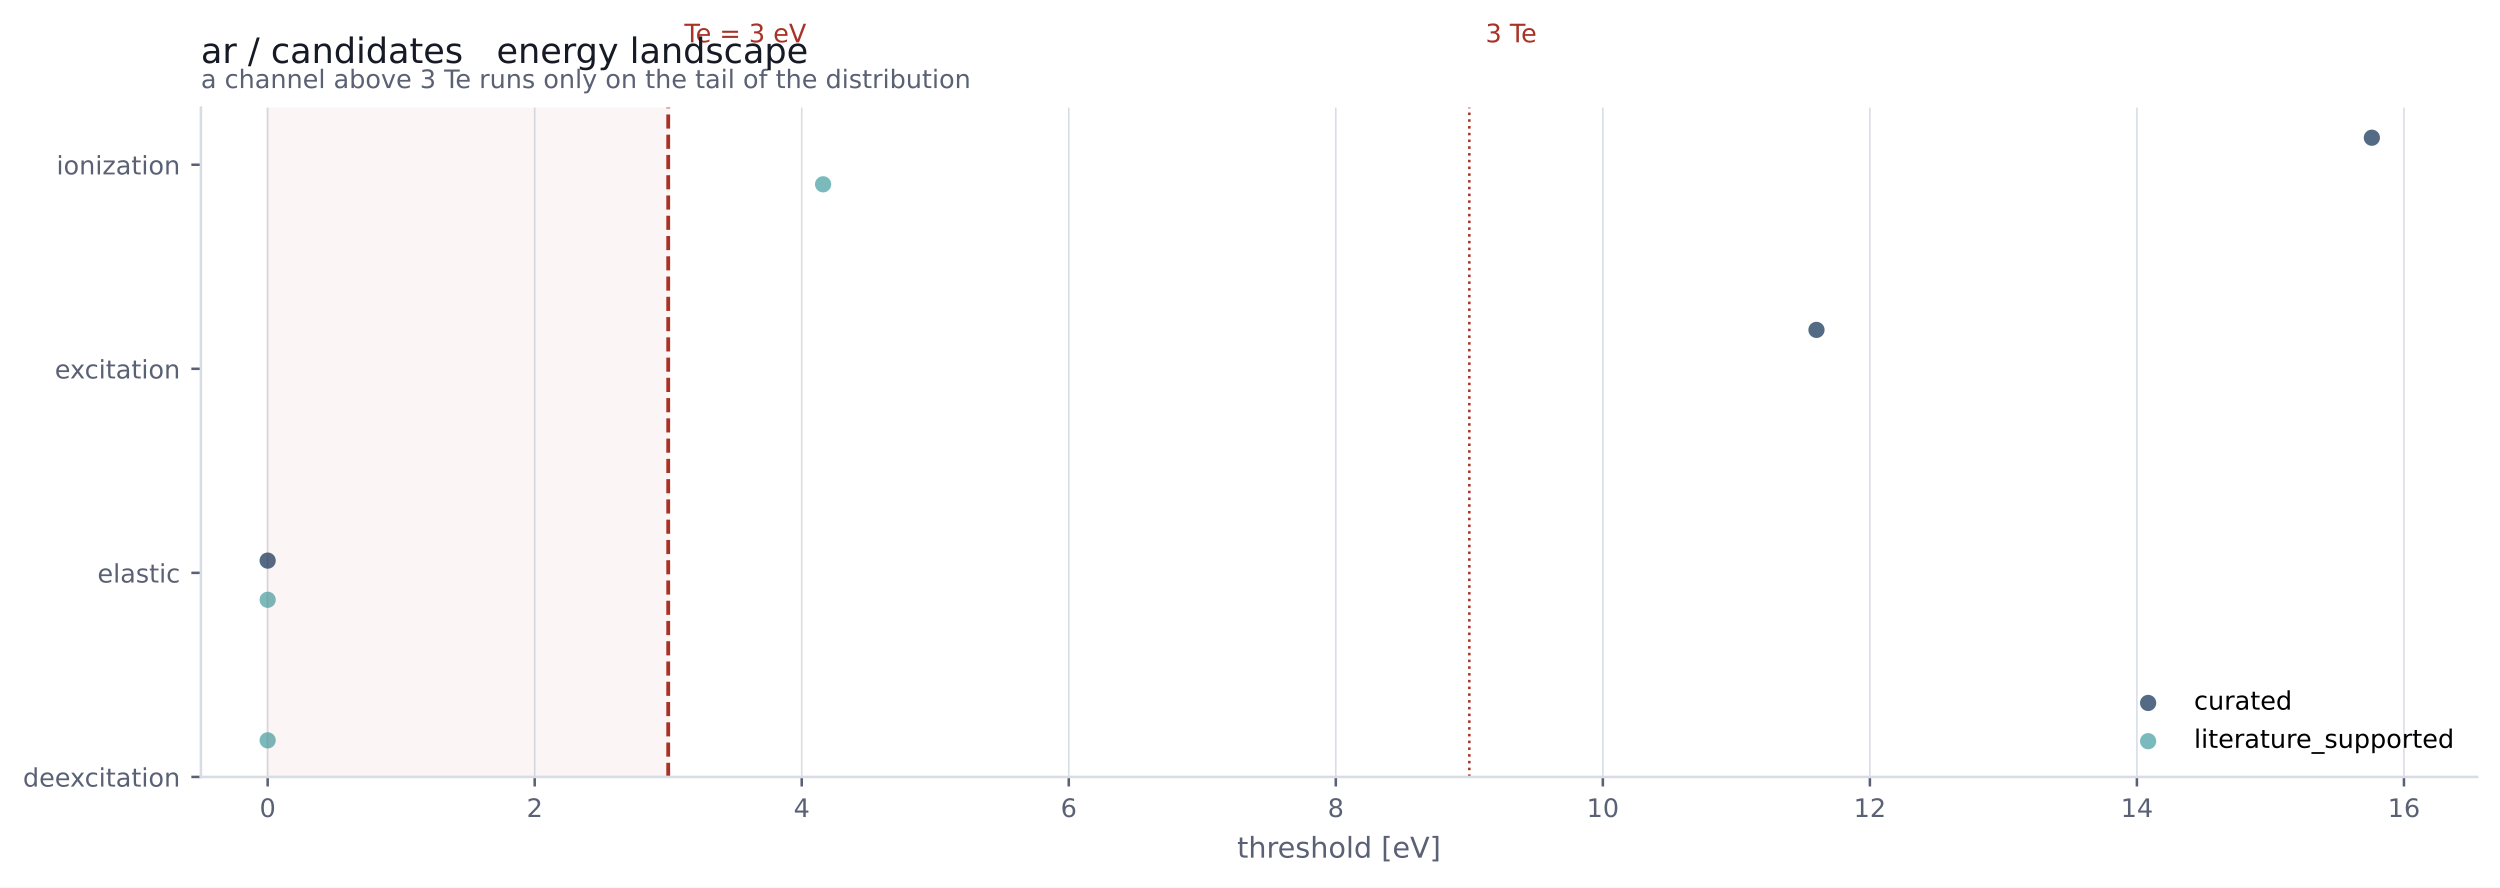
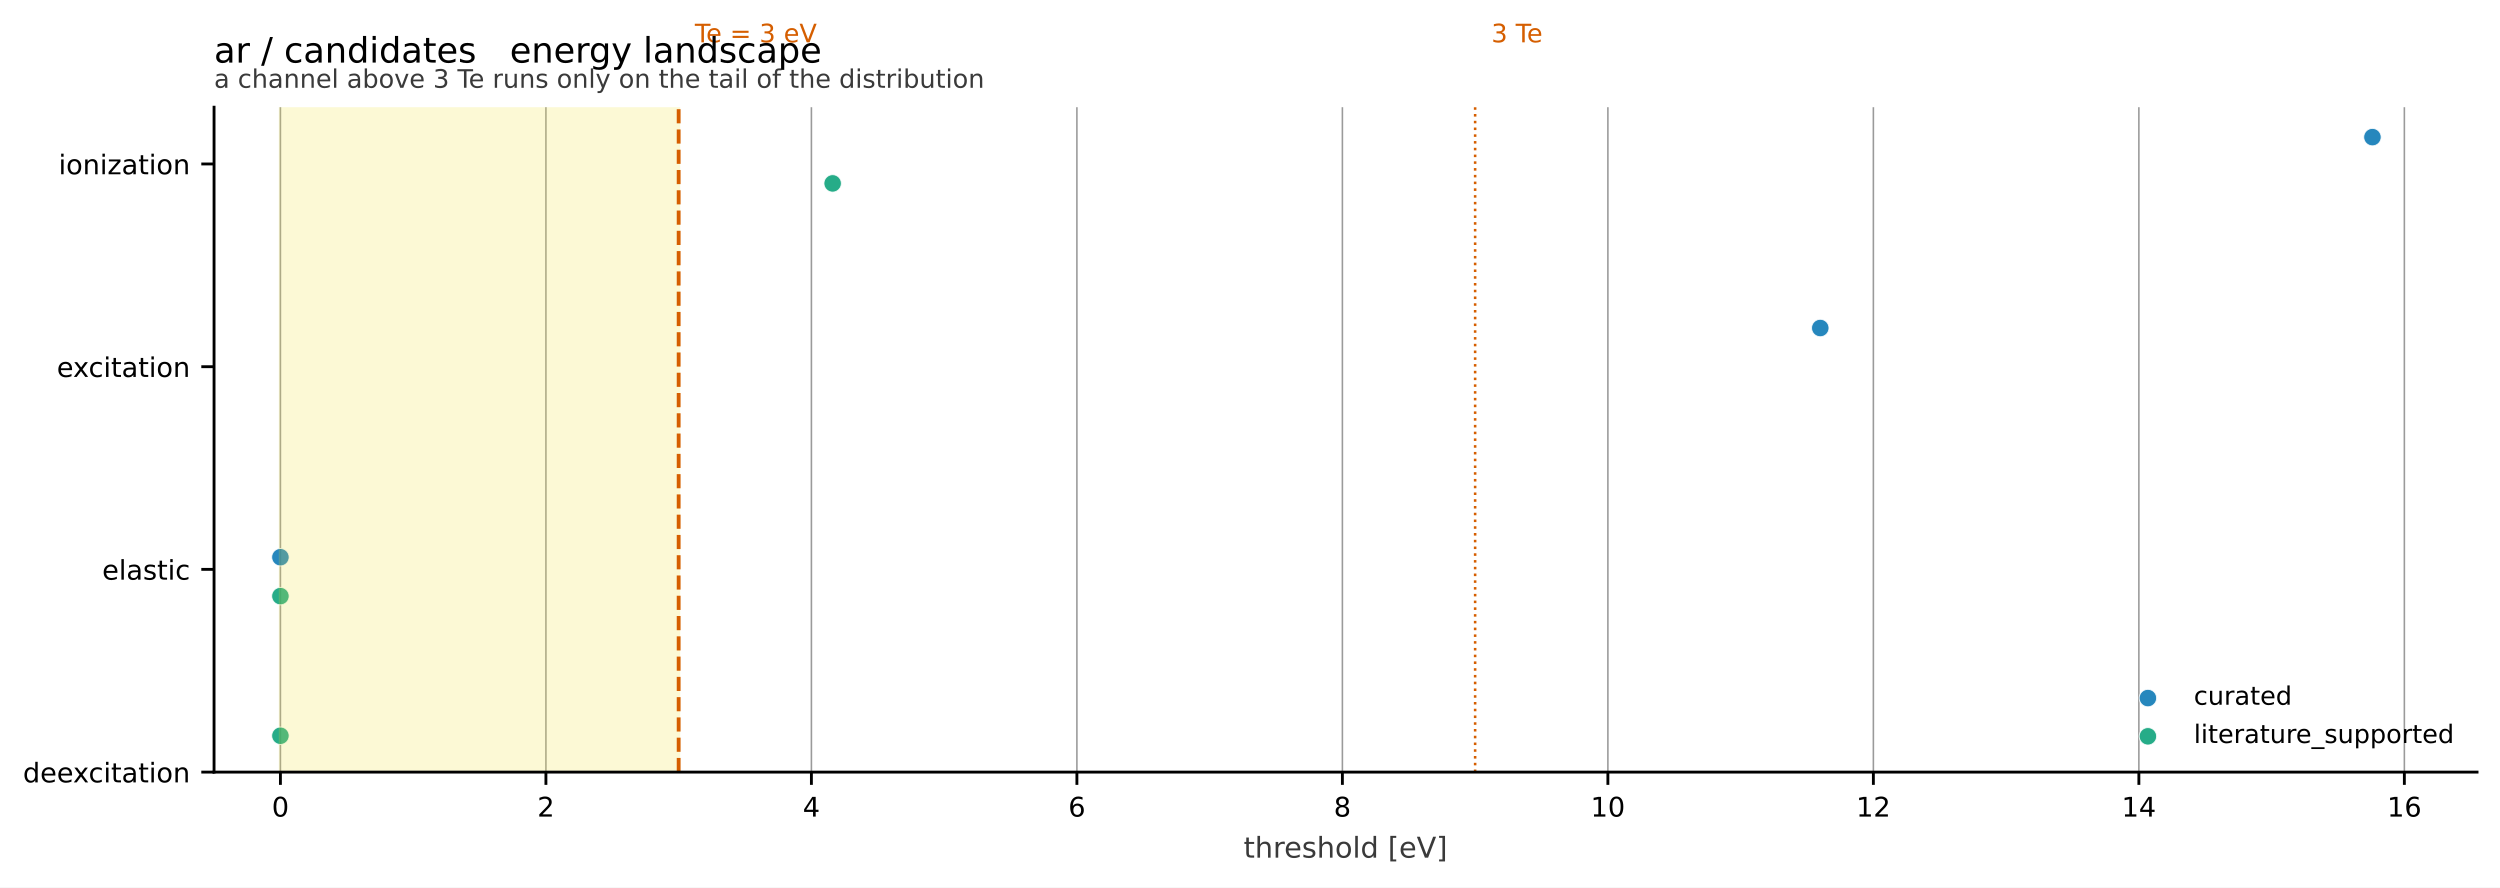
- <svg xmlns="http://www.w3.org/2000/svg" xmlns:xlink="http://www.w3.org/1999/xlink" width="784.753pt" height="278.581pt" viewBox="0 0 784.753 278.581" version="1.1">
+ <svg xmlns="http://www.w3.org/2000/svg" xmlns:xlink="http://www.w3.org/1999/xlink" width="784.26pt" height="278.411pt" viewBox="0 0 784.26 278.411" version="1.1">
  <defs>
    <style type="text/css">*{stroke-linejoin: round; stroke-linecap: butt}</style>
  </defs>
  <g id="figure_1">
    <g id="patch_1">
-       <path d="M 0 278.581  L 784.753 278.581  L 784.753 0  L 0 0  z " style="fill: #ffffff" />
+       <path d="M 0 278.411  L 784.26 278.411  L 784.26 0  L 0 0  z " style="fill: #ffffff" />
    </g>
    <g id="axes_1">
      <g id="patch_2">
-         <path d="M 63.062 243.881  L 777.553 243.881  L 777.553 33.777  L 63.062 33.777  z " style="fill: #ffffff" />
+         <path d="M 67.148 242.21  L 777.06 242.21  L 777.06 33.629  L 67.148 33.629  z " style="fill: #ffffff" />
      </g>
      <g id="matplotlib.axis_1">
        <g id="xtick_1">
          <g id="line2d_1">
-             <path d="M 84.018 243.881  L 84.018 33.777  " clip-path="url(#pcd383d039e)" style="fill: none; stroke: #d8dce5; stroke-width: 0.5; stroke-linecap: square" />
+             <path d="M 87.969 242.21  L 87.969 33.629  " clip-path="url(#p364c1f3607)" style="fill: none; stroke: #9a9a9a; stroke-width: 0.5; stroke-linecap: square" />
          </g>
          <g id="line2d_2">
            <defs>
-               <path id="mc04449a613" d="M 0 0  L 0 3  " style="stroke: #5a6175; stroke-width: 0.8" />
+               <path id="m93db401e7e" d="M 0 0  L 0 4  " style="stroke: #000000; stroke-width: 0.9" />
            </defs>
            <g>
-               <use xlink:href="#mc04449a613" x="84.018" y="243.881" style="fill: #5a6175; stroke: #5a6175; stroke-width: 0.8" />
+               <use xlink:href="#m93db401e7e" x="87.969" y="242.21" style="stroke: #000000; stroke-width: 0.9" />
            </g>
          </g>
          <g id="text_1">
-             <g style="fill: #5a6175" transform="translate(81.47325 256.4587) scale(0.08 -0.08)">
+             <g transform="translate(85.26508 256.1681) scale(0.085 -0.085)">
              <defs>
                <path id="DejaVuSans-13" d="M 2034 4250  Q 1547 4250 1301 3770  Q 1056 3291 1056 2328  Q 1056 1369 1301 889  Q 1547 409 2034 409  Q 2525 409 2770 889  Q 3016 1369 3016 2328  Q 3016 3291 2770 3770  Q 2525 4250 2034 4250  z M 2034 4750  Q 2819 4750 3233 4129  Q 3647 3509 3647 2328  Q 3647 1150 3233 529  Q 2819 -91 2034 -91  Q 1250 -91 836 529  Q 422 1150 422 2328  Q 422 3509 836 4129  Q 1250 4750 2034 4750  z " transform="scale(0.015625)" />
              </defs>
              <use xlink:href="#DejaVuSans-13" />
            </g>
          </g>
        </g>
        <g id="xtick_2">
          <g id="line2d_3">
-             <path d="M 167.841 243.881  L 167.841 33.777  " clip-path="url(#pcd383d039e)" style="fill: none; stroke: #d8dce5; stroke-width: 0.5; stroke-linecap: square" />
+             <path d="M 171.255 242.21  L 171.255 33.629  " clip-path="url(#p364c1f3607)" style="fill: none; stroke: #9a9a9a; stroke-width: 0.5; stroke-linecap: square" />
          </g>
          <g id="line2d_4">
            <g>
-               <use xlink:href="#mc04449a613" x="167.841" y="243.881" style="fill: #5a6175; stroke: #5a6175; stroke-width: 0.8" />
+               <use xlink:href="#m93db401e7e" x="171.255" y="242.21" style="stroke: #000000; stroke-width: 0.9" />
            </g>
          </g>
          <g id="text_2">
-             <g style="fill: #5a6175" transform="translate(165.2962 256.4587) scale(0.08 -0.08)">
+             <g transform="translate(168.551 256.1681) scale(0.085 -0.085)">
              <defs>
                <path id="DejaVuSans-15" d="M 1228 531  L 3431 531  L 3431 0  L 469 0  L 469 531  Q 828 903 1448 1529  Q 2069 2156 2228 2338  Q 2531 2678 2651 2914  Q 2772 3150 2772 3378  Q 2772 3750 2511 3984  Q 2250 4219 1831 4219  Q 1534 4219 1204 4116  Q 875 4013 500 3803  L 500 4441  Q 881 4594 1212 4672  Q 1544 4750 1819 4750  Q 2544 4750 2975 4387  Q 3406 4025 3406 3419  Q 3406 3131 3298 2873  Q 3191 2616 2906 2266  Q 2828 2175 2409 1742  Q 1991 1309 1228 531  z " transform="scale(0.015625)" />
              </defs>
              <use xlink:href="#DejaVuSans-15" />
            </g>
          </g>
        </g>
        <g id="xtick_3">
          <g id="line2d_5">
-             <path d="M 251.664 243.881  L 251.664 33.777  " clip-path="url(#pcd383d039e)" style="fill: none; stroke: #d8dce5; stroke-width: 0.5; stroke-linecap: square" />
+             <path d="M 254.541 242.21  L 254.541 33.629  " clip-path="url(#p364c1f3607)" style="fill: none; stroke: #9a9a9a; stroke-width: 0.5; stroke-linecap: square" />
          </g>
          <g id="line2d_6">
            <g>
-               <use xlink:href="#mc04449a613" x="251.664" y="243.881" style="fill: #5a6175; stroke: #5a6175; stroke-width: 0.8" />
+               <use xlink:href="#m93db401e7e" x="254.541" y="242.21" style="stroke: #000000; stroke-width: 0.9" />
            </g>
          </g>
          <g id="text_3">
-             <g style="fill: #5a6175" transform="translate(249.1192 256.4587) scale(0.08 -0.08)">
+             <g transform="translate(251.837 256.1681) scale(0.085 -0.085)">
              <defs>
                <path id="DejaVuSans-17" d="M 2419 4116  L 825 1625  L 2419 1625  L 2419 4116  z M 2253 4666  L 3047 4666  L 3047 1625  L 3713 1625  L 3713 1100  L 3047 1100  L 3047 0  L 2419 0  L 2419 1100  L 313 1100  L 313 1709  L 2253 4666  z " transform="scale(0.015625)" />
              </defs>
              <use xlink:href="#DejaVuSans-17" />
            </g>
          </g>
        </g>
        <g id="xtick_4">
          <g id="line2d_7">
-             <path d="M 335.487 243.881  L 335.487 33.777  " clip-path="url(#pcd383d039e)" style="fill: none; stroke: #d8dce5; stroke-width: 0.5; stroke-linecap: square" />
+             <path d="M 337.827 242.21  L 337.827 33.629  " clip-path="url(#p364c1f3607)" style="fill: none; stroke: #9a9a9a; stroke-width: 0.5; stroke-linecap: square" />
          </g>
          <g id="line2d_8">
            <g>
-               <use xlink:href="#mc04449a613" x="335.487" y="243.881" style="fill: #5a6175; stroke: #5a6175; stroke-width: 0.8" />
+               <use xlink:href="#m93db401e7e" x="337.827" y="242.21" style="stroke: #000000; stroke-width: 0.9" />
            </g>
          </g>
          <g id="text_4">
-             <g style="fill: #5a6175" transform="translate(332.9422 256.4587) scale(0.08 -0.08)">
+             <g transform="translate(335.123 256.1681) scale(0.085 -0.085)">
              <defs>
                <path id="DejaVuSans-19" d="M 2113 2584  Q 1688 2584 1439 2293  Q 1191 2003 1191 1497  Q 1191 994 1439 701  Q 1688 409 2113 409  Q 2538 409 2786 701  Q 3034 994 3034 1497  Q 3034 2003 2786 2293  Q 2538 2584 2113 2584  z M 3366 4563  L 3366 3988  Q 3128 4100 2886 4159  Q 2644 4219 2406 4219  Q 1781 4219 1451 3797  Q 1122 3375 1075 2522  Q 1259 2794 1537 2939  Q 1816 3084 2150 3084  Q 2853 3084 3261 2657  Q 3669 2231 3669 1497  Q 3669 778 3244 343  Q 2819 -91 2113 -91  Q 1303 -91 875 529  Q 447 1150 447 2328  Q 447 3434 972 4092  Q 1497 4750 2381 4750  Q 2619 4750 2861 4703  Q 3103 4656 3366 4563  z " transform="scale(0.015625)" />
              </defs>
              <use xlink:href="#DejaVuSans-19" />
            </g>
          </g>
        </g>
        <g id="xtick_5">
          <g id="line2d_9">
-             <path d="M 419.31 243.881  L 419.31 33.777  " clip-path="url(#pcd383d039e)" style="fill: none; stroke: #d8dce5; stroke-width: 0.5; stroke-linecap: square" />
+             <path d="M 421.113 242.21  L 421.113 33.629  " clip-path="url(#p364c1f3607)" style="fill: none; stroke: #9a9a9a; stroke-width: 0.5; stroke-linecap: square" />
          </g>
          <g id="line2d_10">
            <g>
-               <use xlink:href="#mc04449a613" x="419.31" y="243.881" style="fill: #5a6175; stroke: #5a6175; stroke-width: 0.8" />
+               <use xlink:href="#m93db401e7e" x="421.113" y="242.21" style="stroke: #000000; stroke-width: 0.9" />
            </g>
          </g>
          <g id="text_5">
-             <g style="fill: #5a6175" transform="translate(416.7652 256.4587) scale(0.08 -0.08)">
+             <g transform="translate(418.4089 256.1681) scale(0.085 -0.085)">
              <defs>
                <path id="DejaVuSans-1b" d="M 2034 2216  Q 1584 2216 1326 1975  Q 1069 1734 1069 1313  Q 1069 891 1326 650  Q 1584 409 2034 409  Q 2484 409 2743 651  Q 3003 894 3003 1313  Q 3003 1734 2745 1975  Q 2488 2216 2034 2216  z M 1403 2484  Q 997 2584 770 2862  Q 544 3141 544 3541  Q 544 4100 942 4425  Q 1341 4750 2034 4750  Q 2731 4750 3128 4425  Q 3525 4100 3525 3541  Q 3525 3141 3298 2862  Q 3072 2584 2669 2484  Q 3125 2378 3379 2068  Q 3634 1759 3634 1313  Q 3634 634 3220 271  Q 2806 -91 2034 -91  Q 1263 -91 848 271  Q 434 634 434 1313  Q 434 1759 690 2068  Q 947 2378 1403 2484  z M 1172 3481  Q 1172 3119 1398 2916  Q 1625 2713 2034 2713  Q 2441 2713 2670 2916  Q 2900 3119 2900 3481  Q 2900 3844 2670 4047  Q 2441 4250 2034 4250  Q 1625 4250 1398 4047  Q 1172 3844 1172 3481  z " transform="scale(0.015625)" />
              </defs>
              <use xlink:href="#DejaVuSans-1b" />
            </g>
          </g>
        </g>
        <g id="xtick_6">
          <g id="line2d_11">
-             <path d="M 503.133 243.881  L 503.133 33.777  " clip-path="url(#pcd383d039e)" style="fill: none; stroke: #d8dce5; stroke-width: 0.5; stroke-linecap: square" />
+             <path d="M 504.399 242.21  L 504.399 33.629  " clip-path="url(#p364c1f3607)" style="fill: none; stroke: #9a9a9a; stroke-width: 0.5; stroke-linecap: square" />
          </g>
          <g id="line2d_12">
            <g>
-               <use xlink:href="#mc04449a613" x="503.133" y="243.881" style="fill: #5a6175; stroke: #5a6175; stroke-width: 0.8" />
+               <use xlink:href="#m93db401e7e" x="504.399" y="242.21" style="stroke: #000000; stroke-width: 0.9" />
            </g>
          </g>
          <g id="text_6">
-             <g style="fill: #5a6175" transform="translate(498.0432 256.4587) scale(0.08 -0.08)">
+             <g transform="translate(498.9908 256.1681) scale(0.085 -0.085)">
              <defs>
                <path id="DejaVuSans-14" d="M 794 531  L 1825 531  L 1825 4091  L 703 3866  L 703 4441  L 1819 4666  L 2450 4666  L 2450 531  L 3481 531  L 3481 0  L 794 0  L 794 531  z " transform="scale(0.015625)" />
              </defs>
              <use xlink:href="#DejaVuSans-14" />
              <use xlink:href="#DejaVuSans-13" transform="translate(63.625 0)" />
            </g>
          </g>
        </g>
        <g id="xtick_7">
          <g id="line2d_13">
-             <path d="M 586.956 243.881  L 586.956 33.777  " clip-path="url(#pcd383d039e)" style="fill: none; stroke: #d8dce5; stroke-width: 0.5; stroke-linecap: square" />
+             <path d="M 587.685 242.21  L 587.685 33.629  " clip-path="url(#p364c1f3607)" style="fill: none; stroke: #9a9a9a; stroke-width: 0.5; stroke-linecap: square" />
          </g>
          <g id="line2d_14">
            <g>
-               <use xlink:href="#mc04449a613" x="586.956" y="243.881" style="fill: #5a6175; stroke: #5a6175; stroke-width: 0.8" />
+               <use xlink:href="#m93db401e7e" x="587.685" y="242.21" style="stroke: #000000; stroke-width: 0.9" />
            </g>
          </g>
          <g id="text_7">
-             <g style="fill: #5a6175" transform="translate(581.8662 256.4587) scale(0.08 -0.08)">
+             <g transform="translate(582.2768 256.1681) scale(0.085 -0.085)">
              <use xlink:href="#DejaVuSans-14" />
              <use xlink:href="#DejaVuSans-15" transform="translate(63.625 0)" />
            </g>
          </g>
        </g>
        <g id="xtick_8">
          <g id="line2d_15">
-             <path d="M 670.779 243.881  L 670.779 33.777  " clip-path="url(#pcd383d039e)" style="fill: none; stroke: #d8dce5; stroke-width: 0.5; stroke-linecap: square" />
+             <path d="M 670.971 242.21  L 670.971 33.629  " clip-path="url(#p364c1f3607)" style="fill: none; stroke: #9a9a9a; stroke-width: 0.5; stroke-linecap: square" />
          </g>
          <g id="line2d_16">
            <g>
-               <use xlink:href="#mc04449a613" x="670.779" y="243.881" style="fill: #5a6175; stroke: #5a6175; stroke-width: 0.8" />
+               <use xlink:href="#m93db401e7e" x="670.971" y="242.21" style="stroke: #000000; stroke-width: 0.9" />
            </g>
          </g>
          <g id="text_8">
-             <g style="fill: #5a6175" transform="translate(665.6892 256.4587) scale(0.08 -0.08)">
+             <g transform="translate(665.5628 256.1681) scale(0.085 -0.085)">
              <use xlink:href="#DejaVuSans-14" />
              <use xlink:href="#DejaVuSans-17" transform="translate(63.625 0)" />
            </g>
          </g>
        </g>
        <g id="xtick_9">
          <g id="line2d_17">
-             <path d="M 754.602 243.881  L 754.602 33.777  " clip-path="url(#pcd383d039e)" style="fill: none; stroke: #d8dce5; stroke-width: 0.5; stroke-linecap: square" />
+             <path d="M 754.257 242.21  L 754.257 33.629  " clip-path="url(#p364c1f3607)" style="fill: none; stroke: #9a9a9a; stroke-width: 0.5; stroke-linecap: square" />
          </g>
          <g id="line2d_18">
            <g>
-               <use xlink:href="#mc04449a613" x="754.602" y="243.881" style="fill: #5a6175; stroke: #5a6175; stroke-width: 0.8" />
+               <use xlink:href="#m93db401e7e" x="754.257" y="242.21" style="stroke: #000000; stroke-width: 0.9" />
            </g>
          </g>
          <g id="text_9">
-             <g style="fill: #5a6175" transform="translate(749.5122 256.4587) scale(0.08 -0.08)">
+             <g transform="translate(748.8487 256.1681) scale(0.085 -0.085)">
              <use xlink:href="#DejaVuSans-14" />
              <use xlink:href="#DejaVuSans-19" transform="translate(63.625 0)" />
            </g>
          </g>
        </g>
        <g id="text_10">
-           <g style="fill: #5a6175" transform="translate(388.3266 269.2192) scale(0.09 -0.09)">
+           <g style="fill: #3a3a3a" transform="translate(390.123 269.0487) scale(0.09 -0.09)">
            <defs>
              <path id="DejaVuSans-57" d="M 1172 4494  L 1172 3500  L 2356 3500  L 2356 3053  L 1172 3053  L 1172 1153  Q 1172 725 1289 603  Q 1406 481 1766 481  L 2356 481  L 2356 0  L 1766 0  Q 1100 0 847 248  Q 594 497 594 1153  L 594 3053  L 172 3053  L 172 3500  L 594 3500  L 594 4494  L 1172 4494  z " transform="scale(0.015625)" />
              <path id="DejaVuSans-4b" d="M 3513 2113  L 3513 0  L 2938 0  L 2938 2094  Q 2938 2591 2744 2837  Q 2550 3084 2163 3084  Q 1697 3084 1428 2787  Q 1159 2491 1159 1978  L 1159 0  L 581 0  L 581 4863  L 1159 4863  L 1159 2956  Q 1366 3272 1645 3428  Q 1925 3584 2291 3584  Q 2894 3584 3203 3211  Q 3513 2838 3513 2113  z " transform="scale(0.015625)" />
              <path id="DejaVuSans-55" d="M 2631 2963  Q 2534 3019 2420 3045  Q 2306 3072 2169 3072  Q 1681 3072 1420 2755  Q 1159 2438 1159 1844  L 1159 0  L 581 0  L 581 3500  L 1159 3500  L 1159 2956  Q 1341 3275 1631 3429  Q 1922 3584 2338 3584  Q 2397 3584 2469 3576  Q 2541 3569 2628 3553  L 2631 2963  z " transform="scale(0.015625)" />
              <path id="DejaVuSans-48" d="M 3597 1894  L 3597 1613  L 953 1613  Q 991 1019 1311 708  Q 1631 397 2203 397  Q 2534 397 2845 478  Q 3156 559 3463 722  L 3463 178  Q 3153 47 2828 -22  Q 2503 -91 2169 -91  Q 1331 -91 842 396  Q 353 884 353 1716  Q 353 2575 817 3079  Q 1281 3584 2069 3584  Q 2775 3584 3186 3129  Q 3597 2675 3597 1894  z M 3022 2063  Q 3016 2534 2758 2815  Q 2500 3097 2075 3097  Q 1594 3097 1305 2825  Q 1016 2553 972 2059  L 3022 2063  z " transform="scale(0.015625)" />
              <path id="DejaVuSans-56" d="M 2834 3397  L 2834 2853  Q 2591 2978 2328 3040  Q 2066 3103 1784 3103  Q 1356 3103 1142 2972  Q 928 2841 928 2578  Q 928 2378 1081 2264  Q 1234 2150 1697 2047  L 1894 2003  Q 2506 1872 2764 1633  Q 3022 1394 3022 966  Q 3022 478 2636 193  Q 2250 -91 1575 -91  Q 1294 -91 989 -36  Q 684 19 347 128  L 347 722  Q 666 556 975 473  Q 1284 391 1588 391  Q 1994 391 2212 530  Q 2431 669 2431 922  Q 2431 1156 2273 1281  Q 2116 1406 1581 1522  L 1381 1569  Q 847 1681 609 1914  Q 372 2147 372 2553  Q 372 3047 722 3315  Q 1072 3584 1716 3584  Q 2034 3584 2315 3537  Q 2597 3491 2834 3397  z " transform="scale(0.015625)" />
              <path id="DejaVuSans-52" d="M 1959 3097  Q 1497 3097 1228 2736  Q 959 2375 959 1747  Q 959 1119 1226 758  Q 1494 397 1959 397  Q 2419 397 2687 759  Q 2956 1122 2956 1747  Q 2956 2369 2687 2733  Q 2419 3097 1959 3097  z M 1959 3584  Q 2709 3584 3137 3096  Q 3566 2609 3566 1747  Q 3566 888 3137 398  Q 2709 -91 1959 -91  Q 1206 -91 779 398  Q 353 888 353 1747  Q 353 2609 779 3096  Q 1206 3584 1959 3584  z " transform="scale(0.015625)" />
              <path id="DejaVuSans-4f" d="M 603 4863  L 1178 4863  L 1178 0  L 603 0  L 603 4863  z " transform="scale(0.015625)" />
              <path id="DejaVuSans-47" d="M 2906 2969  L 2906 4863  L 3481 4863  L 3481 0  L 2906 0  L 2906 525  Q 2725 213 2448 61  Q 2172 -91 1784 -91  Q 1150 -91 751 415  Q 353 922 353 1747  Q 353 2572 751 3078  Q 1150 3584 1784 3584  Q 2172 3584 2448 3432  Q 2725 3281 2906 2969  z M 947 1747  Q 947 1113 1208 752  Q 1469 391 1925 391  Q 2381 391 2643 752  Q 2906 1113 2906 1747  Q 2906 2381 2643 2742  Q 2381 3103 1925 3103  Q 1469 3103 1208 2742  Q 947 2381 947 1747  z " transform="scale(0.015625)" />
              <path id="DejaVuSans-3" transform="scale(0.015625)" />
              <path id="DejaVuSans-3e" d="M 550 4863  L 1875 4863  L 1875 4416  L 1125 4416  L 1125 -397  L 1875 -397  L 1875 -844  L 550 -844  L 550 4863  z " transform="scale(0.015625)" />
              <path id="DejaVuSans-39" d="M 1831 0  L 50 4666  L 709 4666  L 2188 738  L 3669 4666  L 4325 4666  L 2547 0  L 1831 0  z " transform="scale(0.015625)" />
              <path id="DejaVuSans-40" d="M 1947 4863  L 1947 -844  L 622 -844  L 622 -397  L 1369 -397  L 1369 4416  L 622 4416  L 622 4863  L 1947 4863  z " transform="scale(0.015625)" />
            </defs>
            <use xlink:href="#DejaVuSans-57" />
            <use xlink:href="#DejaVuSans-4b" transform="translate(39.20312 0)" />
            <use xlink:href="#DejaVuSans-55" transform="translate(102.5781 0)" />
            <use xlink:href="#DejaVuSans-48" transform="translate(141.4844 0)" />
            <use xlink:href="#DejaVuSans-56" transform="translate(203.0156 0)" />
            <use xlink:href="#DejaVuSans-4b" transform="translate(255.1094 0)" />
            <use xlink:href="#DejaVuSans-52" transform="translate(318.4844 0)" />
            <use xlink:href="#DejaVuSans-4f" transform="translate(379.6719 0)" />
            <use xlink:href="#DejaVuSans-47" transform="translate(407.4531 0)" />
            <use xlink:href="#DejaVuSans-3" transform="translate(470.9375 0)" />
            <use xlink:href="#DejaVuSans-3e" transform="translate(502.7188 0)" />
            <use xlink:href="#DejaVuSans-48" transform="translate(541.7344 0)" />
            <use xlink:href="#DejaVuSans-39" transform="translate(603.2656 0)" />
            <use xlink:href="#DejaVuSans-40" transform="translate(671.6719 0)" />
          </g>
        </g>
      </g>
      <g id="matplotlib.axis_2">
        <g id="ytick_1">
          <g id="line2d_19">
            <defs>
-               <path id="me27c817728" d="M 0 0  L -3 0  " style="stroke: #5a6175; stroke-width: 0.8" />
+               <path id="mfafa275e97" d="M 0 0  L -4 0  " style="stroke: #000000; stroke-width: 0.9" />
            </defs>
            <g>
-               <use xlink:href="#me27c817728" x="63.062" y="243.881" style="fill: #5a6175; stroke: #5a6175; stroke-width: 0.8" />
+               <use xlink:href="#mfafa275e97" x="67.148" y="242.21" style="stroke: #000000; stroke-width: 0.9" />
            </g>
          </g>
          <g id="text_11">
-             <g style="fill: #5a6175" transform="translate(7.2 246.9199) scale(0.08 -0.08)">
+             <g transform="translate(7.2 245.4394) scale(0.085 -0.085)">
              <defs>
                <path id="DejaVuSans-5b" d="M 3513 3500  L 2247 1797  L 3578 0  L 2900 0  L 1881 1375  L 863 0  L 184 0  L 1544 1831  L 300 3500  L 978 3500  L 1906 2253  L 2834 3500  L 3513 3500  z " transform="scale(0.015625)" />
                <path id="DejaVuSans-46" d="M 3122 3366  L 3122 2828  Q 2878 2963 2633 3030  Q 2388 3097 2138 3097  Q 1578 3097 1268 2742  Q 959 2388 959 1747  Q 959 1106 1268 751  Q 1578 397 2138 397  Q 2388 397 2633 464  Q 2878 531 3122 666  L 3122 134  Q 2881 22 2623 -34  Q 2366 -91 2075 -91  Q 1284 -91 818 406  Q 353 903 353 1747  Q 353 2603 823 3093  Q 1294 3584 2113 3584  Q 2378 3584 2631 3529  Q 2884 3475 3122 3366  z " transform="scale(0.015625)" />
                <path id="DejaVuSans-4c" d="M 603 3500  L 1178 3500  L 1178 0  L 603 0  L 603 3500  z M 603 4863  L 1178 4863  L 1178 4134  L 603 4134  L 603 4863  z " transform="scale(0.015625)" />
                <path id="DejaVuSans-44" d="M 2194 1759  Q 1497 1759 1228 1600  Q 959 1441 959 1056  Q 959 750 1161 570  Q 1363 391 1709 391  Q 2188 391 2477 730  Q 2766 1069 2766 1631  L 2766 1759  L 2194 1759  z M 3341 1997  L 3341 0  L 2766 0  L 2766 531  Q 2569 213 2275 61  Q 1981 -91 1556 -91  Q 1019 -91 701 211  Q 384 513 384 1019  Q 384 1609 779 1909  Q 1175 2209 1959 2209  L 2766 2209  L 2766 2266  Q 2766 2663 2505 2880  Q 2244 3097 1772 3097  Q 1472 3097 1187 3025  Q 903 2953 641 2809  L 641 3341  Q 956 3463 1253 3523  Q 1550 3584 1831 3584  Q 2591 3584 2966 3190  Q 3341 2797 3341 1997  z " transform="scale(0.015625)" />
                <path id="DejaVuSans-51" d="M 3513 2113  L 3513 0  L 2938 0  L 2938 2094  Q 2938 2591 2744 2837  Q 2550 3084 2163 3084  Q 1697 3084 1428 2787  Q 1159 2491 1159 1978  L 1159 0  L 581 0  L 581 3500  L 1159 3500  L 1159 2956  Q 1366 3272 1645 3428  Q 1925 3584 2291 3584  Q 2894 3584 3203 3211  Q 3513 2838 3513 2113  z " transform="scale(0.015625)" />
              </defs>
              <use xlink:href="#DejaVuSans-47" />
              <use xlink:href="#DejaVuSans-48" transform="translate(63.48438 0)" />
              <use xlink:href="#DejaVuSans-48" transform="translate(125.0156 0)" />
              <use xlink:href="#DejaVuSans-5b" transform="translate(184.7969 0)" />
              <use xlink:href="#DejaVuSans-46" transform="translate(242.2344 0)" />
              <use xlink:href="#DejaVuSans-4c" transform="translate(297.2188 0)" />
              <use xlink:href="#DejaVuSans-57" transform="translate(325 0)" />
              <use xlink:href="#DejaVuSans-44" transform="translate(364.2031 0)" />
              <use xlink:href="#DejaVuSans-57" transform="translate(425.4844 0)" />
              <use xlink:href="#DejaVuSans-4c" transform="translate(464.6875 0)" />
              <use xlink:href="#DejaVuSans-52" transform="translate(492.4688 0)" />
              <use xlink:href="#DejaVuSans-51" transform="translate(553.6562 0)" />
            </g>
          </g>
        </g>
        <g id="ytick_2">
          <g id="line2d_20">
            <g>
-               <use xlink:href="#me27c817728" x="63.062" y="179.824" style="fill: #5a6175; stroke: #5a6175; stroke-width: 0.8" />
+               <use xlink:href="#mfafa275e97" x="67.148" y="178.618" style="stroke: #000000; stroke-width: 0.9" />
            </g>
          </g>
          <g id="text_12">
-             <g style="fill: #5a6175" transform="translate(30.59 182.8637) scale(0.08 -0.08)">
+             <g transform="translate(32.05188 181.8472) scale(0.085 -0.085)">
              <use xlink:href="#DejaVuSans-48" />
              <use xlink:href="#DejaVuSans-4f" transform="translate(61.53125 0)" />
              <use xlink:href="#DejaVuSans-44" transform="translate(89.3125 0)" />
              <use xlink:href="#DejaVuSans-56" transform="translate(150.5938 0)" />
              <use xlink:href="#DejaVuSans-57" transform="translate(202.6875 0)" />
              <use xlink:href="#DejaVuSans-4c" transform="translate(241.8906 0)" />
              <use xlink:href="#DejaVuSans-46" transform="translate(269.6719 0)" />
            </g>
          </g>
        </g>
        <g id="ytick_3">
          <g id="line2d_21">
            <g>
-               <use xlink:href="#me27c817728" x="63.062" y="115.768" style="fill: #5a6175; stroke: #5a6175; stroke-width: 0.8" />
+               <use xlink:href="#mfafa275e97" x="67.148" y="115.026" style="stroke: #000000; stroke-width: 0.9" />
            </g>
          </g>
          <g id="text_13">
-             <g style="fill: #5a6175" transform="translate(17.20125 118.8075) scale(0.08 -0.08)">
+             <g transform="translate(17.82633 118.255) scale(0.085 -0.085)">
              <use xlink:href="#DejaVuSans-48" />
              <use xlink:href="#DejaVuSans-5b" transform="translate(59.78125 0)" />
              <use xlink:href="#DejaVuSans-46" transform="translate(117.2188 0)" />
              <use xlink:href="#DejaVuSans-4c" transform="translate(172.2031 0)" />
              <use xlink:href="#DejaVuSans-57" transform="translate(199.9844 0)" />
              <use xlink:href="#DejaVuSans-44" transform="translate(239.1875 0)" />
              <use xlink:href="#DejaVuSans-57" transform="translate(300.4688 0)" />
              <use xlink:href="#DejaVuSans-4c" transform="translate(339.6719 0)" />
              <use xlink:href="#DejaVuSans-52" transform="translate(367.4531 0)" />
              <use xlink:href="#DejaVuSans-51" transform="translate(428.6406 0)" />
            </g>
          </g>
        </g>
        <g id="ytick_4">
          <g id="line2d_22">
            <g>
-               <use xlink:href="#me27c817728" x="63.062" y="51.712" style="fill: #5a6175; stroke: #5a6175; stroke-width: 0.8" />
+               <use xlink:href="#mfafa275e97" x="67.148" y="51.433" style="stroke: #000000; stroke-width: 0.9" />
            </g>
          </g>
          <g id="text_14">
-             <g style="fill: #5a6175" transform="translate(17.7275 54.75124) scale(0.08 -0.08)">
+             <g transform="translate(18.38547 54.66279) scale(0.085 -0.085)">
              <defs>
                <path id="DejaVuSans-5d" d="M 353 3500  L 3084 3500  L 3084 2975  L 922 459  L 3084 459  L 3084 0  L 275 0  L 275 525  L 2438 3041  L 353 3041  L 353 3500  z " transform="scale(0.015625)" />
              </defs>
              <use xlink:href="#DejaVuSans-4c" />
              <use xlink:href="#DejaVuSans-52" transform="translate(27.78125 0)" />
              <use xlink:href="#DejaVuSans-51" transform="translate(88.96875 0)" />
              <use xlink:href="#DejaVuSans-4c" transform="translate(152.3438 0)" />
              <use xlink:href="#DejaVuSans-5d" transform="translate(180.125 0)" />
              <use xlink:href="#DejaVuSans-44" transform="translate(232.6094 0)" />
              <use xlink:href="#DejaVuSans-57" transform="translate(293.8906 0)" />
              <use xlink:href="#DejaVuSans-4c" transform="translate(333.0938 0)" />
              <use xlink:href="#DejaVuSans-52" transform="translate(360.875 0)" />
              <use xlink:href="#DejaVuSans-51" transform="translate(422.0625 0)" />
            </g>
          </g>
        </g>
      </g>
      <g id="PathCollection_1">
        <defs>
-           <path id="m05f35f3f04" d="M 0 2.55  C 0.676 2.55 1.325 2.281 1.803 1.803  C 2.281 1.325 2.55 0.676 2.55 0  C 2.55 -0.676 2.281 -1.325 1.803 -1.803  C 1.325 -2.281 0.676 -2.55 0 -2.55  C -0.676 -2.55 -1.325 -2.281 -1.803 -1.803  C -2.281 -1.325 -2.55 -0.676 -2.55 0  C -2.55 0.676 -2.281 1.325 -1.803 1.803  C -1.325 2.281 -0.676 2.55 0 2.55  z " />
+           <path id="m9a304cecd2" d="M 0 2.739  C 0.726 2.739 1.423 2.45 1.936 1.936  C 2.45 1.423 2.739 0.726 2.739 0  C 2.739 -0.726 2.45 -1.423 1.936 -1.936  C 1.423 -2.45 0.726 -2.739 0 -2.739  C -0.726 -2.739 -1.423 -2.45 -1.936 -1.936  C -2.45 -1.423 -2.739 -0.726 -2.739 0  C -2.739 0.726 -2.45 1.423 -1.936 1.936  C -1.423 2.45 -0.726 2.739 0 2.739  z " style="stroke: #ffffff; stroke-opacity: 0.85; stroke-width: 0.3" />
        </defs>
-         <g clip-path="url(#pcd383d039e)">
-           <use xlink:href="#m05f35f3f04" x="84.018" y="175.978" style="fill: #1b3a5c; fill-opacity: 0.75" />
-           <use xlink:href="#m05f35f3f04" x="570.192" y="103.555" style="fill: #1b3a5c; fill-opacity: 0.75" />
-           <use xlink:href="#m05f35f3f04" x="744.527" y="43.235" style="fill: #1b3a5c; fill-opacity: 0.75" />
+         <g clip-path="url(#p364c1f3607)">
+           <use xlink:href="#m9a304cecd2" x="87.969" y="174.799" style="fill: #0072b2; fill-opacity: 0.85; stroke: #ffffff; stroke-opacity: 0.85; stroke-width: 0.3" />
+           <use xlink:href="#m9a304cecd2" x="571.028" y="102.901" style="fill: #0072b2; fill-opacity: 0.85; stroke: #ffffff; stroke-opacity: 0.85; stroke-width: 0.3" />
+           <use xlink:href="#m9a304cecd2" x="744.246" y="43.018" style="fill: #0072b2; fill-opacity: 0.85; stroke: #ffffff; stroke-opacity: 0.85; stroke-width: 0.3" />
        </g>
      </g>
      <g id="PathCollection_2">
        <defs>
-           <path id="m6967891570" d="M 0 2.55  C 0.676 2.55 1.325 2.281 1.803 1.803  C 2.281 1.325 2.55 0.676 2.55 0  C 2.55 -0.676 2.281 -1.325 1.803 -1.803  C 1.325 -2.281 0.676 -2.55 0 -2.55  C -0.676 -2.55 -1.325 -2.281 -1.803 -1.803  C -2.281 -1.325 -2.55 -0.676 -2.55 0  C -2.55 0.676 -2.281 1.325 -1.803 1.803  C -1.325 2.281 -0.676 2.55 0 2.55  z " />
+           <path id="m3b95f5fda3" d="M 0 2.739  C 0.726 2.739 1.423 2.45 1.936 1.936  C 2.45 1.423 2.739 0.726 2.739 0  C 2.739 -0.726 2.45 -1.423 1.936 -1.936  C 1.423 -2.45 0.726 -2.739 0 -2.739  C -0.726 -2.739 -1.423 -2.45 -1.936 -1.936  C -2.45 -1.423 -2.739 -0.726 -2.739 0  C -2.739 0.726 -2.45 1.423 -1.936 1.936  C -1.423 2.45 -0.726 2.739 0 2.739  z " style="stroke: #ffffff; stroke-opacity: 0.85; stroke-width: 0.3" />
        </defs>
-         <g clip-path="url(#pcd383d039e)">
-           <use xlink:href="#m6967891570" x="84.018" y="188.273" style="fill: #4fa3a5; fill-opacity: 0.75" />
-           <use xlink:href="#m6967891570" x="258.37" y="57.856" style="fill: #4fa3a5; fill-opacity: 0.75" />
-           <use xlink:href="#m6967891570" x="84.018" y="232.395" style="fill: #4fa3a5; fill-opacity: 0.75" />
+         <g clip-path="url(#p364c1f3607)">
+           <use xlink:href="#m3b95f5fda3" x="87.969" y="187.006" style="fill: #009e73; fill-opacity: 0.85; stroke: #ffffff; stroke-opacity: 0.85; stroke-width: 0.3" />
+           <use xlink:href="#m3b95f5fda3" x="261.204" y="57.533" style="fill: #009e73; fill-opacity: 0.85; stroke: #ffffff; stroke-opacity: 0.85; stroke-width: 0.3" />
+           <use xlink:href="#m3b95f5fda3" x="87.969" y="230.808" style="fill: #009e73; fill-opacity: 0.85; stroke: #ffffff; stroke-opacity: 0.85; stroke-width: 0.3" />
        </g>
      </g>
      <g id="patch_3">
-         <path d="M 84.018 243.881  L 209.753 243.881  L 209.753 33.777  L 84.018 33.777  z " clip-path="url(#pcd383d039e)" style="fill: #a93226; opacity: 0.05; stroke: #a93226; stroke-linejoin: miter" />
+         <path d="M 87.969 242.21  L 212.898 242.21  L 212.898 33.629  L 87.969 33.629  z " clip-path="url(#p364c1f3607)" style="fill: #f0e442; opacity: 0.22; stroke: #f0e442; stroke-linejoin: miter" />
      </g>
      <g id="line2d_23">
-         <path d="M 209.753 243.881  L 209.753 33.777  " clip-path="url(#pcd383d039e)" style="fill: none; stroke-dasharray: 4.44,1.92; stroke-dashoffset: 0; stroke: #a93226; stroke-width: 1.2" />
+         <path d="M 212.898 242.21  L 212.898 33.629  " clip-path="url(#p364c1f3607)" style="fill: none; stroke-dasharray: 4.44,1.92; stroke-dashoffset: 0; stroke: #d55e00; stroke-width: 1.2" />
      </g>
      <g id="line2d_24">
-         <path d="M 461.222 243.881  L 461.222 33.777  " clip-path="url(#pcd383d039e)" style="fill: none; stroke-dasharray: 0.8,1.32; stroke-dashoffset: 0; stroke: #a93226; stroke-width: 0.8" />
+         <path d="M 462.756 242.21  L 462.756 33.629  " clip-path="url(#p364c1f3607)" style="fill: none; stroke-dasharray: 0.8,1.32; stroke-dashoffset: 0; stroke: #d55e00; stroke-width: 0.8" />
      </g>
      <g id="patch_4">
-         <path d="M 63.062 243.881  L 63.062 33.777  " style="fill: none; stroke: #d8dce5; stroke-width: 0.8; stroke-linejoin: miter; stroke-linecap: square" />
+         <path d="M 67.148 242.21  L 67.148 33.629  " style="fill: none; stroke: #000000; stroke-width: 0.9; stroke-linejoin: miter; stroke-linecap: square" />
      </g>
      <g id="patch_5">
-         <path d="M 63.062 243.881  L 777.553 243.881  " style="fill: none; stroke: #d8dce5; stroke-width: 0.8; stroke-linejoin: miter; stroke-linecap: square" />
+         <path d="M 67.148 242.21  L 777.06 242.21  " style="fill: none; stroke: #000000; stroke-width: 0.9; stroke-linejoin: miter; stroke-linecap: square" />
      </g>
      <g id="text_15">
-         <g style="fill: #a93226" transform="translate(209.7527 13.27812) scale(0.08 -0.08)">
+         <g style="fill: #d55e00" transform="translate(212.8981 13.27812) scale(0.08 -0.08)">
          <defs>
            <path id="DejaVuSans-37" d="M -19 4666  L 3928 4666  L 3928 4134  L 2272 4134  L 2272 0  L 1638 0  L 1638 4134  L -19 4134  L -19 4666  z " transform="scale(0.015625)" />
            <path id="DejaVuSans-20" d="M 678 2906  L 4684 2906  L 4684 2381  L 678 2381  L 678 2906  z M 678 1631  L 4684 1631  L 4684 1100  L 678 1100  L 678 1631  z " transform="scale(0.015625)" />
            <path id="DejaVuSans-16" d="M 2597 2516  Q 3050 2419 3304 2112  Q 3559 1806 3559 1356  Q 3559 666 3084 287  Q 2609 -91 1734 -91  Q 1441 -91 1130 -33  Q 819 25 488 141  L 488 750  Q 750 597 1062 519  Q 1375 441 1716 441  Q 2309 441 2620 675  Q 2931 909 2931 1356  Q 2931 1769 2642 2001  Q 2353 2234 1838 2234  L 1294 2234  L 1294 2753  L 1863 2753  Q 2328 2753 2575 2939  Q 2822 3125 2822 3475  Q 2822 3834 2567 4026  Q 2313 4219 1838 4219  Q 1578 4219 1281 4162  Q 984 4106 628 3988  L 628 4550  Q 988 4650 1302 4700  Q 1616 4750 1894 4750  Q 2613 4750 3031 4423  Q 3450 4097 3450 3541  Q 3450 3153 3228 2886  Q 3006 2619 2597 2516  z " transform="scale(0.015625)" />
          </defs>
          <use xlink:href="#DejaVuSans-3" />
          <use xlink:href="#DejaVuSans-3" transform="translate(31.78125 0)" />
          <use xlink:href="#DejaVuSans-37" transform="translate(63.5625 0)" />
          <use xlink:href="#DejaVuSans-48" transform="translate(107.6562 0)" />
          <use xlink:href="#DejaVuSans-3" transform="translate(169.1875 0)" />
          <use xlink:href="#DejaVuSans-20" transform="translate(200.9688 0)" />
          <use xlink:href="#DejaVuSans-3" transform="translate(284.7656 0)" />
          <use xlink:href="#DejaVuSans-16" transform="translate(316.5469 0)" />
          <use xlink:href="#DejaVuSans-3" transform="translate(380.1719 0)" />
          <use xlink:href="#DejaVuSans-48" transform="translate(411.9531 0)" />
          <use xlink:href="#DejaVuSans-39" transform="translate(473.4844 0)" />
        </g>
      </g>
      <g id="text_16">
-         <g style="fill: #a93226" transform="translate(461.2217 13.27812) scale(0.08 -0.08)">
+         <g style="fill: #d55e00" transform="translate(462.756 13.27812) scale(0.08 -0.08)">
          <use xlink:href="#DejaVuSans-3" />
          <use xlink:href="#DejaVuSans-3" transform="translate(31.78125 0)" />
          <use xlink:href="#DejaVuSans-16" transform="translate(63.5625 0)" />
          <use xlink:href="#DejaVuSans-3" transform="translate(127.1875 0)" />
          <use xlink:href="#DejaVuSans-37" transform="translate(158.9688 0)" />
          <use xlink:href="#DejaVuSans-48" transform="translate(203.0625 0)" />
        </g>
      </g>
      <g id="text_17">
-         <g style="fill: #5a6175" transform="translate(63.0625 27.65344) scale(0.08 -0.08)">
+         <g style="fill: #3a3a3a" transform="translate(67.14766 27.53539) scale(0.08 -0.08)">
          <defs>
            <path id="DejaVuSans-45" d="M 3116 1747  Q 3116 2381 2855 2742  Q 2594 3103 2138 3103  Q 1681 3103 1420 2742  Q 1159 2381 1159 1747  Q 1159 1113 1420 752  Q 1681 391 2138 391  Q 2594 391 2855 752  Q 3116 1113 3116 1747  z M 1159 2969  Q 1341 3281 1617 3432  Q 1894 3584 2278 3584  Q 2916 3584 3314 3078  Q 3713 2572 3713 1747  Q 3713 922 3314 415  Q 2916 -91 2278 -91  Q 1894 -91 1617 61  Q 1341 213 1159 525  L 1159 0  L 581 0  L 581 4863  L 1159 4863  L 1159 2969  z " transform="scale(0.015625)" />
            <path id="DejaVuSans-59" d="M 191 3500  L 800 3500  L 1894 563  L 2988 3500  L 3597 3500  L 2284 0  L 1503 0  L 191 3500  z " transform="scale(0.015625)" />
            <path id="DejaVuSans-58" d="M 544 1381  L 544 3500  L 1119 3500  L 1119 1403  Q 1119 906 1312 657  Q 1506 409 1894 409  Q 2359 409 2629 706  Q 2900 1003 2900 1516  L 2900 3500  L 3475 3500  L 3475 0  L 2900 0  L 2900 538  Q 2691 219 2414 64  Q 2138 -91 1772 -91  Q 1169 -91 856 284  Q 544 659 544 1381  z M 1991 3584  L 1991 3584  z " transform="scale(0.015625)" />
            <path id="DejaVuSans-5c" d="M 2059 -325  Q 1816 -950 1584 -1140  Q 1353 -1331 966 -1331  L 506 -1331  L 506 -850  L 844 -850  Q 1081 -850 1212 -737  Q 1344 -625 1503 -206  L 1606 56  L 191 3500  L 800 3500  L 1894 763  L 2988 3500  L 3597 3500  L 2059 -325  z " transform="scale(0.015625)" />
            <path id="DejaVuSans-49" d="M 2375 4863  L 2375 4384  L 1825 4384  Q 1516 4384 1395 4259  Q 1275 4134 1275 3809  L 1275 3500  L 2222 3500  L 2222 3053  L 1275 3053  L 1275 0  L 697 0  L 697 3053  L 147 3053  L 147 3500  L 697 3500  L 697 3744  Q 697 4328 969 4595  Q 1241 4863 1831 4863  L 2375 4863  z " transform="scale(0.015625)" />
          </defs>
          <use xlink:href="#DejaVuSans-44" />
          <use xlink:href="#DejaVuSans-3" transform="translate(61.28125 0)" />
          <use xlink:href="#DejaVuSans-46" transform="translate(93.0625 0)" />
          <use xlink:href="#DejaVuSans-4b" transform="translate(148.0469 0)" />
          <use xlink:href="#DejaVuSans-44" transform="translate(211.4219 0)" />
          <use xlink:href="#DejaVuSans-51" transform="translate(272.7031 0)" />
          <use xlink:href="#DejaVuSans-51" transform="translate(336.0781 0)" />
          <use xlink:href="#DejaVuSans-48" transform="translate(399.4531 0)" />
          <use xlink:href="#DejaVuSans-4f" transform="translate(460.9844 0)" />
          <use xlink:href="#DejaVuSans-3" transform="translate(488.7656 0)" />
          <use xlink:href="#DejaVuSans-44" transform="translate(520.5469 0)" />
          <use xlink:href="#DejaVuSans-45" transform="translate(581.8281 0)" />
          <use xlink:href="#DejaVuSans-52" transform="translate(645.3125 0)" />
          <use xlink:href="#DejaVuSans-59" transform="translate(706.5 0)" />
          <use xlink:href="#DejaVuSans-48" transform="translate(765.6875 0)" />
          <use xlink:href="#DejaVuSans-3" transform="translate(827.2188 0)" />
          <use xlink:href="#DejaVuSans-16" transform="translate(859 0)" />
          <use xlink:href="#DejaVuSans-3" transform="translate(922.625 0)" />
          <use xlink:href="#DejaVuSans-37" transform="translate(954.4062 0)" />
          <use xlink:href="#DejaVuSans-48" transform="translate(998.5 0)" />
          <use xlink:href="#DejaVuSans-3" transform="translate(1060.031 0)" />
          <use xlink:href="#DejaVuSans-55" transform="translate(1091.812 0)" />
          <use xlink:href="#DejaVuSans-58" transform="translate(1132.922 0)" />
          <use xlink:href="#DejaVuSans-51" transform="translate(1196.297 0)" />
          <use xlink:href="#DejaVuSans-56" transform="translate(1259.672 0)" />
          <use xlink:href="#DejaVuSans-3" transform="translate(1311.766 0)" />
          <use xlink:href="#DejaVuSans-52" transform="translate(1343.547 0)" />
          <use xlink:href="#DejaVuSans-51" transform="translate(1404.734 0)" />
          <use xlink:href="#DejaVuSans-4f" transform="translate(1468.109 0)" />
          <use xlink:href="#DejaVuSans-5c" transform="translate(1495.891 0)" />
          <use xlink:href="#DejaVuSans-3" transform="translate(1555.078 0)" />
          <use xlink:href="#DejaVuSans-52" transform="translate(1586.859 0)" />
          <use xlink:href="#DejaVuSans-51" transform="translate(1648.047 0)" />
          <use xlink:href="#DejaVuSans-3" transform="translate(1711.422 0)" />
          <use xlink:href="#DejaVuSans-57" transform="translate(1743.203 0)" />
          <use xlink:href="#DejaVuSans-4b" transform="translate(1782.406 0)" />
          <use xlink:href="#DejaVuSans-48" transform="translate(1845.781 0)" />
          <use xlink:href="#DejaVuSans-3" transform="translate(1907.312 0)" />
          <use xlink:href="#DejaVuSans-57" transform="translate(1939.094 0)" />
          <use xlink:href="#DejaVuSans-44" transform="translate(1978.297 0)" />
          <use xlink:href="#DejaVuSans-4c" transform="translate(2039.578 0)" />
          <use xlink:href="#DejaVuSans-4f" transform="translate(2067.359 0)" />
          <use xlink:href="#DejaVuSans-3" transform="translate(2095.141 0)" />
          <use xlink:href="#DejaVuSans-52" transform="translate(2126.922 0)" />
          <use xlink:href="#DejaVuSans-49" transform="translate(2188.109 0)" />
          <use xlink:href="#DejaVuSans-3" transform="translate(2223.312 0)" />
          <use xlink:href="#DejaVuSans-57" transform="translate(2255.094 0)" />
          <use xlink:href="#DejaVuSans-4b" transform="translate(2294.297 0)" />
          <use xlink:href="#DejaVuSans-48" transform="translate(2357.672 0)" />
          <use xlink:href="#DejaVuSans-3" transform="translate(2419.203 0)" />
          <use xlink:href="#DejaVuSans-47" transform="translate(2450.984 0)" />
          <use xlink:href="#DejaVuSans-4c" transform="translate(2514.469 0)" />
          <use xlink:href="#DejaVuSans-56" transform="translate(2542.25 0)" />
          <use xlink:href="#DejaVuSans-57" transform="translate(2594.344 0)" />
          <use xlink:href="#DejaVuSans-55" transform="translate(2633.547 0)" />
          <use xlink:href="#DejaVuSans-4c" transform="translate(2674.656 0)" />
          <use xlink:href="#DejaVuSans-45" transform="translate(2702.438 0)" />
          <use xlink:href="#DejaVuSans-58" transform="translate(2765.922 0)" />
          <use xlink:href="#DejaVuSans-57" transform="translate(2829.297 0)" />
          <use xlink:href="#DejaVuSans-4c" transform="translate(2868.5 0)" />
          <use xlink:href="#DejaVuSans-52" transform="translate(2896.281 0)" />
          <use xlink:href="#DejaVuSans-51" transform="translate(2957.469 0)" />
        </g>
      </g>
      <g id="text_18">
-         <g style="fill: #161a25" transform="translate(63.0625 19.77738) scale(0.11 -0.11)">
+         <g transform="translate(67.14766 19.62888) scale(0.11 -0.11)">
          <defs>
            <path id="DejaVuSans-12" d="M 1625 4666  L 2156 4666  L 531 -594  L 0 -594  L 1625 4666  z " transform="scale(0.015625)" />
            <path id="DejaVuSans-4a" d="M 2906 1791  Q 2906 2416 2648 2759  Q 2391 3103 1925 3103  Q 1463 3103 1205 2759  Q 947 2416 947 1791  Q 947 1169 1205 825  Q 1463 481 1925 481  Q 2391 481 2648 825  Q 2906 1169 2906 1791  z M 3481 434  Q 3481 -459 3084 -895  Q 2688 -1331 1869 -1331  Q 1566 -1331 1297 -1286  Q 1028 -1241 775 -1147  L 775 -588  Q 1028 -725 1275 -790  Q 1522 -856 1778 -856  Q 2344 -856 2625 -561  Q 2906 -266 2906 331  L 2906 616  Q 2728 306 2450 153  Q 2172 0 1784 0  Q 1141 0 747 490  Q 353 981 353 1791  Q 353 2603 747 3093  Q 1141 3584 1784 3584  Q 2172 3584 2450 3431  Q 2728 3278 2906 2969  L 2906 3500  L 3481 3500  L 3481 434  z " transform="scale(0.015625)" />
            <path id="DejaVuSans-53" d="M 1159 525  L 1159 -1331  L 581 -1331  L 581 3500  L 1159 3500  L 1159 2969  Q 1341 3281 1617 3432  Q 1894 3584 2278 3584  Q 2916 3584 3314 3078  Q 3713 2572 3713 1747  Q 3713 922 3314 415  Q 2916 -91 2278 -91  Q 1894 -91 1617 61  Q 1341 213 1159 525  z M 3116 1747  Q 3116 2381 2855 2742  Q 2594 3103 2138 3103  Q 1681 3103 1420 2742  Q 1159 2381 1159 1747  Q 1159 1113 1420 752  Q 1681 391 2138 391  Q 2594 391 2855 752  Q 3116 1113 3116 1747  z " transform="scale(0.015625)" />
          </defs>
          <use xlink:href="#DejaVuSans-44" />
          <use xlink:href="#DejaVuSans-55" transform="translate(61.28125 0)" />
          <use xlink:href="#DejaVuSans-3" transform="translate(102.3906 0)" />
          <use xlink:href="#DejaVuSans-12" transform="translate(134.1719 0)" />
          <use xlink:href="#DejaVuSans-3" transform="translate(167.8594 0)" />
          <use xlink:href="#DejaVuSans-46" transform="translate(199.6406 0)" />
          <use xlink:href="#DejaVuSans-44" transform="translate(254.625 0)" />
          <use xlink:href="#DejaVuSans-51" transform="translate(315.9062 0)" />
          <use xlink:href="#DejaVuSans-47" transform="translate(379.2812 0)" />
          <use xlink:href="#DejaVuSans-4c" transform="translate(442.7656 0)" />
          <use xlink:href="#DejaVuSans-47" transform="translate(470.5469 0)" />
          <use xlink:href="#DejaVuSans-44" transform="translate(534.0312 0)" />
          <use xlink:href="#DejaVuSans-57" transform="translate(595.3125 0)" />
          <use xlink:href="#DejaVuSans-48" transform="translate(634.5156 0)" />
          <use xlink:href="#DejaVuSans-56" transform="translate(696.0469 0)" />
          <use xlink:href="#DejaVuSans-3" transform="translate(748.1406 0)" />
          <use xlink:href="#DejaVuSans-3" transform="translate(779.9219 0)" />
          <use xlink:href="#DejaVuSans-3" transform="translate(811.7031 0)" />
          <use xlink:href="#DejaVuSans-48" transform="translate(843.4844 0)" />
          <use xlink:href="#DejaVuSans-51" transform="translate(905.0156 0)" />
          <use xlink:href="#DejaVuSans-48" transform="translate(968.3906 0)" />
          <use xlink:href="#DejaVuSans-55" transform="translate(1029.922 0)" />
          <use xlink:href="#DejaVuSans-4a" transform="translate(1069.281 0)" />
          <use xlink:href="#DejaVuSans-5c" transform="translate(1132.766 0)" />
          <use xlink:href="#DejaVuSans-3" transform="translate(1191.953 0)" />
          <use xlink:href="#DejaVuSans-4f" transform="translate(1223.734 0)" />
          <use xlink:href="#DejaVuSans-44" transform="translate(1251.516 0)" />
          <use xlink:href="#DejaVuSans-51" transform="translate(1312.797 0)" />
          <use xlink:href="#DejaVuSans-47" transform="translate(1376.172 0)" />
          <use xlink:href="#DejaVuSans-56" transform="translate(1439.656 0)" />
          <use xlink:href="#DejaVuSans-46" transform="translate(1491.75 0)" />
          <use xlink:href="#DejaVuSans-44" transform="translate(1546.734 0)" />
          <use xlink:href="#DejaVuSans-53" transform="translate(1608.016 0)" />
          <use xlink:href="#DejaVuSans-48" transform="translate(1671.5 0)" />
        </g>
      </g>
      <g id="legend_1">
        <g id="PathCollection_3">
          <g>
-             <use xlink:href="#m05f35f3f04" x="674.3" y="220.658" style="fill: #1b3a5c; fill-opacity: 0.75" />
+             <use xlink:href="#m9a304cecd2" x="673.808" y="218.988" style="fill: #0072b2; fill-opacity: 0.85; stroke: #ffffff; stroke-opacity: 0.85; stroke-width: 0.3" />
          </g>
        </g>
        <g id="text_19">
-           <g transform="translate(688.7 222.7581) scale(0.08 -0.08)">
+           <g transform="translate(688.2077 221.0876) scale(0.08 -0.08)">
            <use xlink:href="#DejaVuSans-46" />
            <use xlink:href="#DejaVuSans-58" transform="translate(54.98438 0)" />
            <use xlink:href="#DejaVuSans-55" transform="translate(118.3594 0)" />
            <use xlink:href="#DejaVuSans-44" transform="translate(159.4688 0)" />
            <use xlink:href="#DejaVuSans-57" transform="translate(220.75 0)" />
            <use xlink:href="#DejaVuSans-48" transform="translate(259.9531 0)" />
            <use xlink:href="#DejaVuSans-47" transform="translate(321.4844 0)" />
          </g>
        </g>
        <g id="PathCollection_4">
          <g>
-             <use xlink:href="#m6967891570" x="674.3" y="232.659" style="fill: #4fa3a5; fill-opacity: 0.75" />
+             <use xlink:href="#m3b95f5fda3" x="673.808" y="230.988" style="fill: #009e73; fill-opacity: 0.85; stroke: #ffffff; stroke-opacity: 0.85; stroke-width: 0.3" />
          </g>
        </g>
        <g id="text_20">
-           <g transform="translate(688.7 234.7587) scale(0.08 -0.08)">
+           <g transform="translate(688.2077 233.0882) scale(0.08 -0.08)">
            <defs>
              <path id="DejaVuSans-42" d="M 3263 -1063  L 3263 -1509  L -63 -1509  L -63 -1063  L 3263 -1063  z " transform="scale(0.015625)" />
            </defs>
            <use xlink:href="#DejaVuSans-4f" />
            <use xlink:href="#DejaVuSans-4c" transform="translate(27.78125 0)" />
            <use xlink:href="#DejaVuSans-57" transform="translate(55.5625 0)" />
            <use xlink:href="#DejaVuSans-48" transform="translate(94.76562 0)" />
            <use xlink:href="#DejaVuSans-55" transform="translate(156.2969 0)" />
            <use xlink:href="#DejaVuSans-44" transform="translate(197.4062 0)" />
            <use xlink:href="#DejaVuSans-57" transform="translate(258.6875 0)" />
            <use xlink:href="#DejaVuSans-58" transform="translate(297.8906 0)" />
            <use xlink:href="#DejaVuSans-55" transform="translate(361.2656 0)" />
            <use xlink:href="#DejaVuSans-48" transform="translate(400.1719 0)" />
            <use xlink:href="#DejaVuSans-42" transform="translate(461.7031 0)" />
            <use xlink:href="#DejaVuSans-56" transform="translate(511.7031 0)" />
            <use xlink:href="#DejaVuSans-58" transform="translate(563.7969 0)" />
            <use xlink:href="#DejaVuSans-53" transform="translate(627.1719 0)" />
            <use xlink:href="#DejaVuSans-53" transform="translate(690.6562 0)" />
            <use xlink:href="#DejaVuSans-52" transform="translate(754.1406 0)" />
            <use xlink:href="#DejaVuSans-55" transform="translate(815.3281 0)" />
            <use xlink:href="#DejaVuSans-57" transform="translate(856.4375 0)" />
            <use xlink:href="#DejaVuSans-48" transform="translate(895.6406 0)" />
            <use xlink:href="#DejaVuSans-47" transform="translate(957.1719 0)" />
          </g>
        </g>
      </g>
    </g>
  </g>
  <defs>
-     <clipPath id="pcd383d039e">
-       <rect x="63.062" y="33.777" width="714.49" height="210.103" />
+     <clipPath id="p364c1f3607">
+       <rect x="67.148" y="33.629" width="709.913" height="208.581" />
    </clipPath>
  </defs>
</svg>
